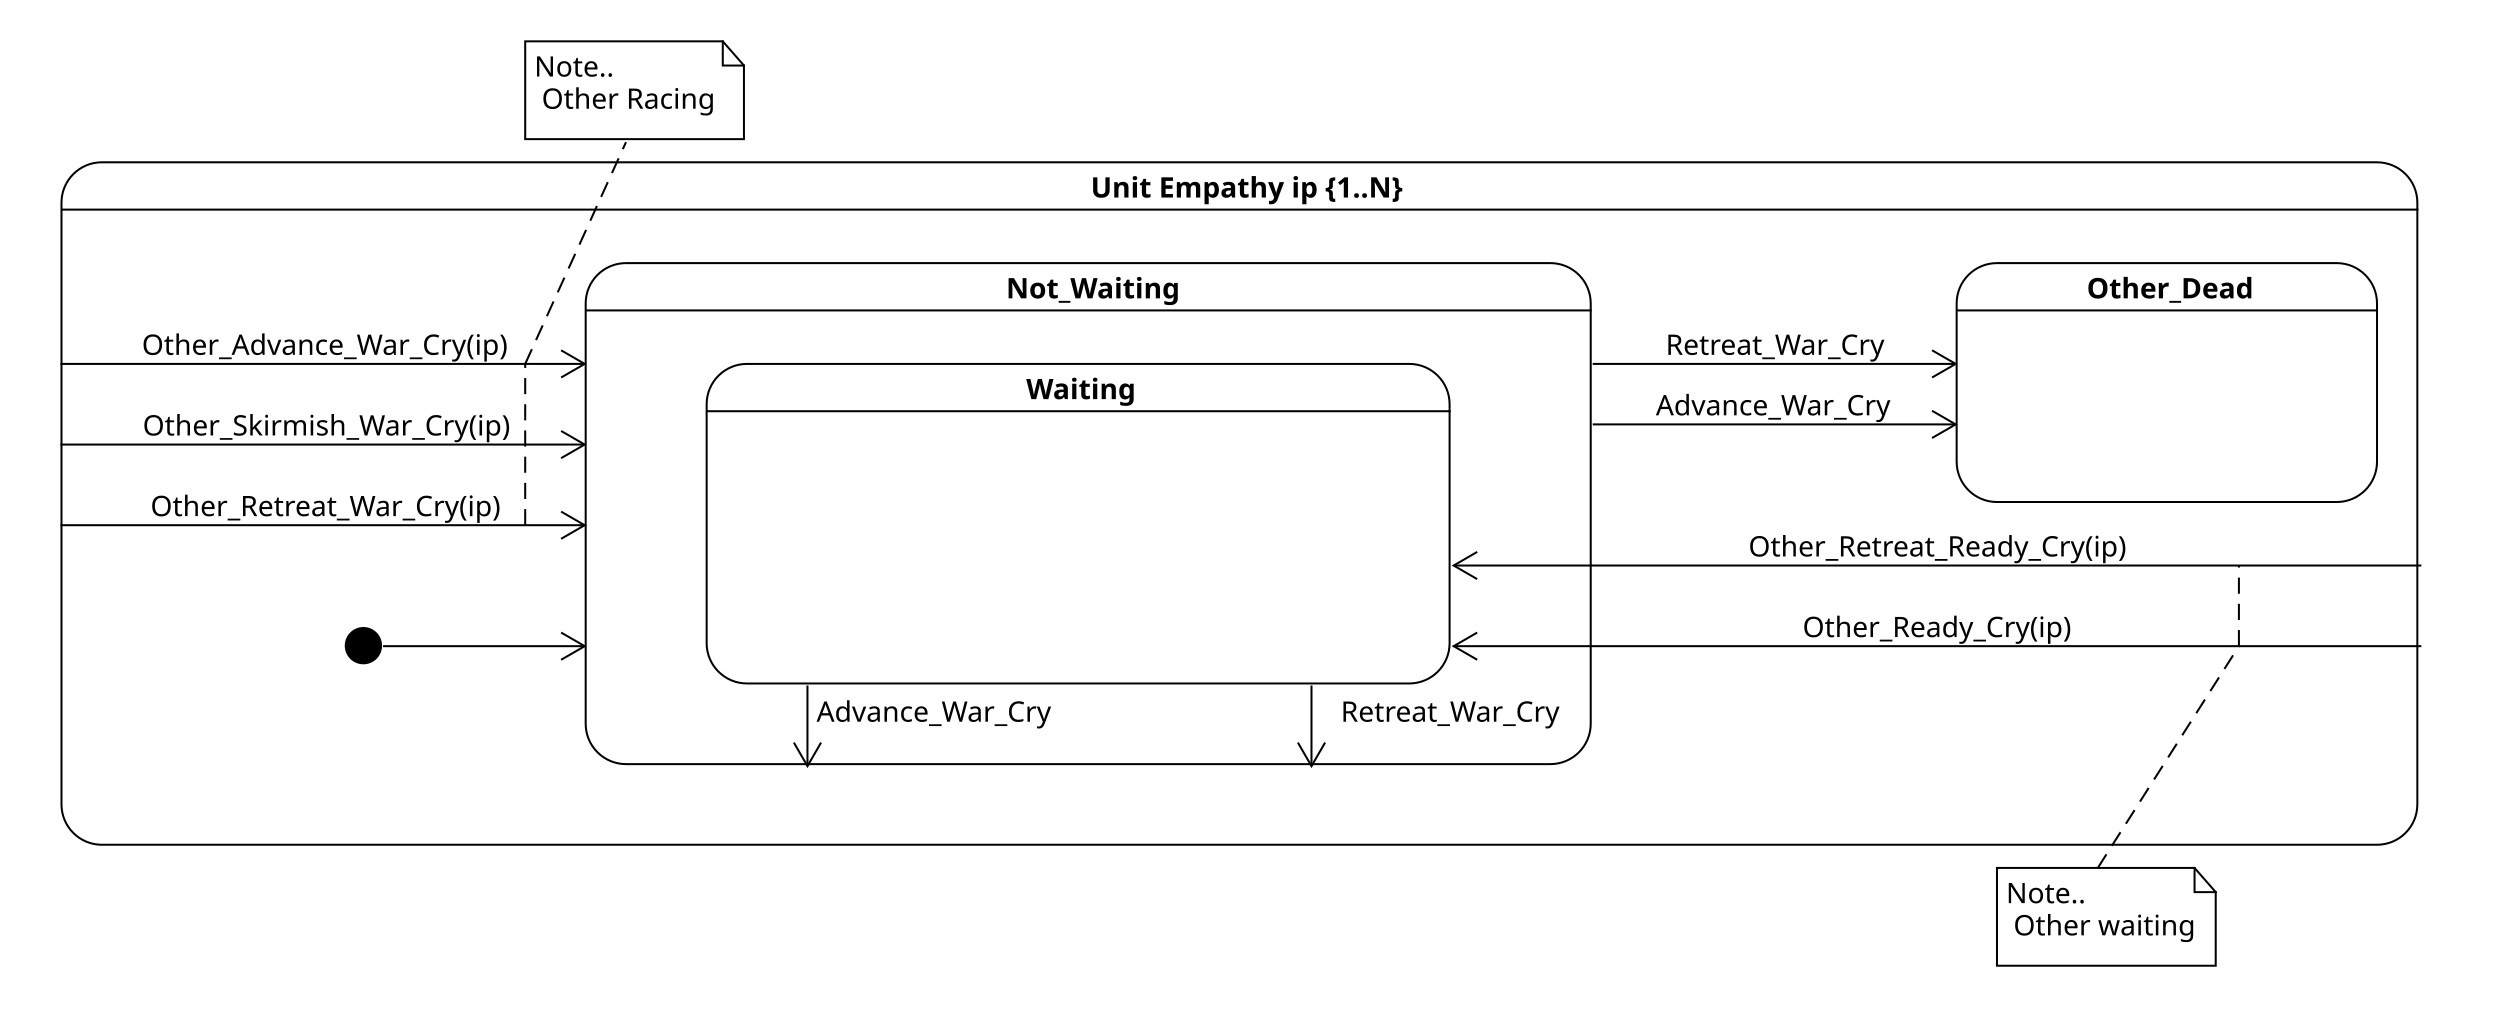
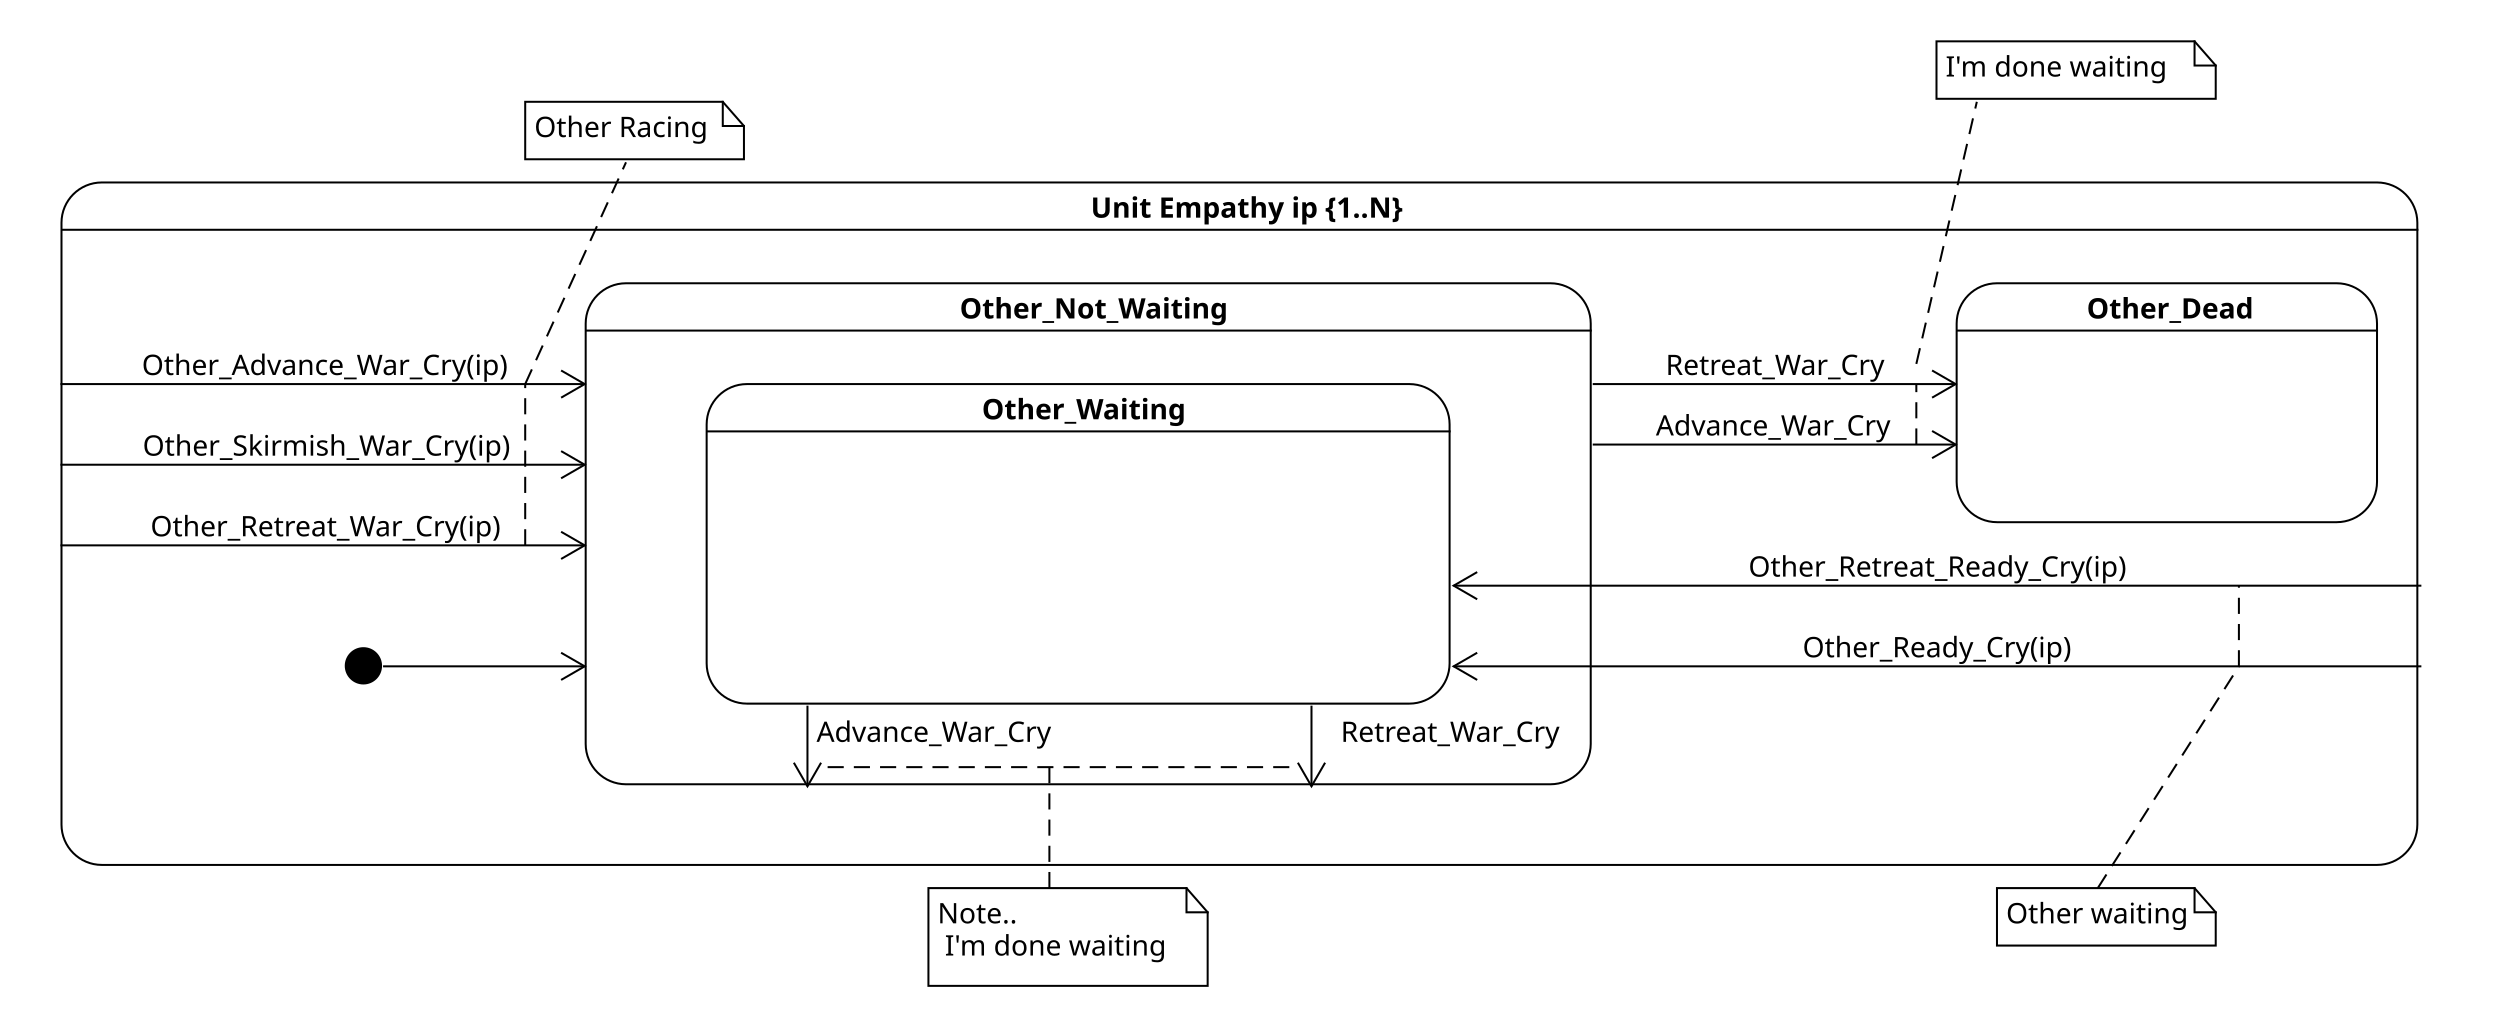
- <svg xmlns="http://www.w3.org/2000/svg" fill-opacity="1" color-rendering="auto" color-interpolation="auto" text-rendering="auto" stroke="black" stroke-linecap="square" width="1240" stroke-miterlimit="10" shape-rendering="auto" stroke-opacity="1" fill="black" stroke-dasharray="none" font-weight="normal" stroke-width="1" viewBox="70 30 1240 500" height="500" font-family="'Dialog'" font-style="normal" stroke-linejoin="miter" font-size="12px" stroke-dashoffset="0" image-rendering="auto">
+ <svg xmlns="http://www.w3.org/2000/svg" fill-opacity="1" color-rendering="auto" color-interpolation="auto" text-rendering="auto" stroke="black" stroke-linecap="square" width="1240" stroke-miterlimit="10" shape-rendering="auto" stroke-opacity="1" fill="black" stroke-dasharray="none" font-weight="normal" stroke-width="1" viewBox="80 100 1240 510" height="510" font-family="'Dialog'" font-style="normal" stroke-linejoin="miter" font-size="12px" stroke-dashoffset="0" image-rendering="auto">
  <defs id="genericDefs" />
  <g>
    <defs id="defs1">
      <clipPath clipPathUnits="userSpaceOnUse" id="clipPath1">
        <path d="M0 0 L2147483647 0 L2147483647 2147483647 L0 2147483647 L0 0 Z" />
      </clipPath>
      <clipPath clipPathUnits="userSpaceOnUse" id="clipPath2">
-         <path d="M0 0 L0 50 L110 50 L110 0 Z" />
+         <path d="M0 0 L0 30 L140 30 L140 0 Z" />
      </clipPath>
      <clipPath clipPathUnits="userSpaceOnUse" id="clipPath3">
-         <path d="M0 0 L0 30 L140 30 L140 0 Z" />
+         <path d="M0 0 L0 50 L140 50 L140 0 Z" />
      </clipPath>
      <clipPath clipPathUnits="userSpaceOnUse" id="clipPath4">
+         <path d="M0 0 L0 30 L110 30 L110 0 Z" />
+       </clipPath>
+       <clipPath clipPathUnits="userSpaceOnUse" id="clipPath5">
        <path d="M0 0 L0 30 L130 30 L130 0 Z" />
      </clipPath>
-       <clipPath clipPathUnits="userSpaceOnUse" id="clipPath5">
+       <clipPath clipPathUnits="userSpaceOnUse" id="clipPath6">
        <path d="M0 0 L0 20 L20 20 L20 0 Z" />
      </clipPath>
-       <clipPath clipPathUnits="userSpaceOnUse" id="clipPath6">
+       <clipPath clipPathUnits="userSpaceOnUse" id="clipPath7">
        <path d="M0 0 L0 120 L210 120 L210 0 Z" />
      </clipPath>
-       <clipPath clipPathUnits="userSpaceOnUse" id="clipPath7">
+       <clipPath clipPathUnits="userSpaceOnUse" id="clipPath8">
        <path d="M0 0 L0 340 L1170 340 L1170 0 Z" />
      </clipPath>
-       <clipPath clipPathUnits="userSpaceOnUse" id="clipPath8">
+       <clipPath clipPathUnits="userSpaceOnUse" id="clipPath9">
        <path d="M0 0 L0 250 L500 250 L500 0 Z" />
      </clipPath>
-       <clipPath clipPathUnits="userSpaceOnUse" id="clipPath9">
+       <clipPath clipPathUnits="userSpaceOnUse" id="clipPath10">
        <path d="M0 0 L0 160 L370 160 L370 0 Z" />
      </clipPath>
-       <clipPath clipPathUnits="userSpaceOnUse" id="clipPath10">
+       <clipPath clipPathUnits="userSpaceOnUse" id="clipPath11">
+         <path d="M0 0 L0 160 L60 160 L60 0 Z" />
+       </clipPath>
+       <clipPath clipPathUnits="userSpaceOnUse" id="clipPath12">
+         <path d="M0 0 L0 60 L30 60 L30 0 Z" />
+       </clipPath>
+       <clipPath clipPathUnits="userSpaceOnUse" id="clipPath13">
+         <path d="M0 0 L0 90 L30 90 L30 0 Z" />
+       </clipPath>
+       <clipPath clipPathUnits="userSpaceOnUse" id="clipPath14">
+         <path d="M0 0 L0 30 L260 30 L260 0 Z" />
+       </clipPath>
+       <clipPath clipPathUnits="userSpaceOnUse" id="clipPath15">
        <path d="M0 0 L0 140 L80 140 L80 0 Z" />
      </clipPath>
-       <clipPath clipPathUnits="userSpaceOnUse" id="clipPath11">
+       <clipPath clipPathUnits="userSpaceOnUse" id="clipPath16">
        <path d="M0 0 L0 110 L30 110 L30 0 Z" />
      </clipPath>
-       <clipPath clipPathUnits="userSpaceOnUse" id="clipPath12">
+       <clipPath clipPathUnits="userSpaceOnUse" id="clipPath17">
        <path d="M0 0 L0 140 L100 140 L100 0 Z" />
      </clipPath>
-       <clipPath clipPathUnits="userSpaceOnUse" id="clipPath13">
+       <clipPath clipPathUnits="userSpaceOnUse" id="clipPath18">
        <path d="M0 0 L0 70 L30 70 L30 0 Z" />
      </clipPath>
-       <clipPath clipPathUnits="userSpaceOnUse" id="clipPath14">
+       <clipPath clipPathUnits="userSpaceOnUse" id="clipPath19">
        <path d="M0 0 L0 40 L510 40 L510 0 Z" />
      </clipPath>
-       <clipPath clipPathUnits="userSpaceOnUse" id="clipPath15">
+       <clipPath clipPathUnits="userSpaceOnUse" id="clipPath20">
        <path d="M0 0 L0 40 L210 40 L210 0 Z" />
      </clipPath>
-       <clipPath clipPathUnits="userSpaceOnUse" id="clipPath16">
+       <clipPath clipPathUnits="userSpaceOnUse" id="clipPath21">
        <path d="M0 0 L0 40 L290 40 L290 0 Z" />
      </clipPath>
    </defs>
-     <g fill="rgb(255,255,255)" fill-opacity="0" transform="translate(330,50)" stroke-opacity="0" stroke="rgb(255,255,255)">
-       <path d="M0.5 0.5 L98.5 0.5 L109 12.5 L109 49 L0.5 49 Z" stroke="none" clip-path="url(#clipPath2)" />
-     </g>
-     <g transform="translate(330,50)">
-       <path fill="none" d="M0.5 0.5 L98.5 0.5 L109 12.5 L109 49 L0.5 49 Z" clip-path="url(#clipPath2)" />
-       <path fill="none" d="M98.5 0.5 L98.5 12.5 L109 12.5" clip-path="url(#clipPath2)" />
-       <text x="5" font-size="14px" y="17.969" clip-path="url(#clipPath2)" font-family="sans-serif" stroke="none" xml:space="preserve">Note..</text>
-       <text x="5" font-size="14px" y="33.938" clip-path="url(#clipPath2)" font-family="sans-serif" stroke="none" xml:space="preserve"> Other Racing</text>
-     </g>
-     <g fill="rgb(255,255,255)" fill-opacity="0" transform="translate(1060,460)" stroke-opacity="0" stroke="rgb(255,255,255)">
-       <path d="M0.5 0.5 L98.5 0.5 L109 12.5 L109 49 L0.5 49 Z" stroke="none" clip-path="url(#clipPath2)" />
-     </g>
-     <g transform="translate(1060,460)">
-       <path fill="none" d="M0.5 0.5 L98.5 0.5 L109 12.5 L109 49 L0.5 49 Z" clip-path="url(#clipPath2)" />
-       <path fill="none" d="M98.5 0.5 L98.5 12.5 L109 12.5" clip-path="url(#clipPath2)" />
-       <text x="5" font-size="14px" y="17.969" clip-path="url(#clipPath2)" font-family="sans-serif" stroke="none" xml:space="preserve">Note..</text>
-       <text x="5" font-size="14px" y="33.938" clip-path="url(#clipPath2)" font-family="sans-serif" stroke="none" xml:space="preserve"> Other waiting</text>
-     </g>
-     <g font-family="sans-serif" font-size="14px" transform="translate(470,370)">
-       <text x="5" xml:space="preserve" y="17.969" clip-path="url(#clipPath3)" stroke="none">Advance_War_Cry</text>
-     </g>
-     <g font-family="sans-serif" font-size="14px" transform="translate(730,370)">
-       <text x="5" xml:space="preserve" y="17.969" clip-path="url(#clipPath4)" stroke="none">Retreat_War_Cry</text>
-     </g>
-     <g transform="translate(240,340)">
-       <circle r="8.75" clip-path="url(#clipPath5)" cx="10.25" cy="10.25" stroke="none" />
-       <circle fill="none" r="8.75" clip-path="url(#clipPath5)" cx="10.25" cy="10.25" />
-     </g>
-     <g fill="rgb(255,255,255)" fill-opacity="0" transform="translate(1040,160)" stroke-opacity="0" stroke="rgb(255,255,255)">
-       <rect x="0.5" y="0.5" clip-path="url(#clipPath6)" width="208.5" rx="20" ry="20" height="118.5" stroke="none" />
-     </g>
-     <g transform="translate(1040,160)">
-       <rect x="0.5" y="0.5" clip-path="url(#clipPath6)" fill="none" width="208.5" rx="20" ry="20" height="118.5" />
-       <text x="65" font-size="14px" y="17.969" clip-path="url(#clipPath6)" font-family="sans-serif" stroke="none" font-weight="bold" xml:space="preserve">Other_Dead</text>
-       <path fill="none" d="M1 23.969 L209 23.969" clip-path="url(#clipPath6)" />
-     </g>
-     <g fill="rgb(255,255,255)" fill-opacity="0" transform="translate(100,110)" stroke-opacity="0" stroke="rgb(255,255,255)">
-       <rect x="0.5" y="0.5" clip-path="url(#clipPath7)" width="1168.5" rx="20" ry="20" height="338.5" stroke="none" />
-     </g>
-     <g transform="translate(100,110)">
-       <rect x="0.5" y="0.5" clip-path="url(#clipPath7)" fill="none" width="1168.5" rx="20" ry="20" height="338.5" />
-       <text x="511" font-size="14px" y="17.969" clip-path="url(#clipPath7)" font-family="sans-serif" stroke="none" font-weight="bold" xml:space="preserve">Unit Empathy ip {1..N}</text>
-       <path fill="none" d="M1 23.969 L1169 23.969" clip-path="url(#clipPath7)" />
-     </g>
-     <g fill="rgb(255,255,255)" fill-opacity="0" transform="translate(360,160)" stroke-opacity="0" stroke="rgb(255,255,255)">
-       <rect x="0.5" y="0.5" clip-path="url(#clipPath8)" width="498.5" rx="20" ry="20" height="248.5" stroke="none" />
-     </g>
-     <g transform="translate(360,160)">
-       <rect x="0.5" y="0.5" clip-path="url(#clipPath8)" fill="none" width="498.5" rx="20" ry="20" height="248.5" />
-       <text x="209" font-size="14px" y="17.969" clip-path="url(#clipPath8)" font-family="sans-serif" stroke="none" font-weight="bold" xml:space="preserve">Not_Waiting</text>
-       <path fill="none" d="M1 23.969 L499 23.969" clip-path="url(#clipPath8)" />
-     </g>
-     <g fill="rgb(255,255,255)" fill-opacity="0" transform="translate(420,210)" stroke-opacity="0" stroke="rgb(255,255,255)">
-       <rect x="0.5" y="0.5" clip-path="url(#clipPath9)" width="368.5" rx="20" ry="20" height="158.5" stroke="none" />
-     </g>
-     <g transform="translate(420,210)">
-       <rect x="0.5" y="0.5" clip-path="url(#clipPath9)" fill="none" width="368.5" rx="20" ry="20" height="158.5" />
-       <text x="159" font-size="14px" y="17.969" clip-path="url(#clipPath9)" font-family="sans-serif" stroke="none" font-weight="bold" xml:space="preserve">Waiting</text>
-       <path fill="none" d="M1 23.969 L369 23.969" clip-path="url(#clipPath9)" />
-     </g>
-     <g stroke-dasharray="8,5" stroke-miterlimit="5" transform="translate(320,90)" stroke-linecap="butt">
-       <path fill="none" d="M10.5 120.5 L60.5 10.5" clip-path="url(#clipPath10)" />
-     </g>
-     <g stroke-dasharray="8,5" stroke-miterlimit="5" transform="translate(320,200)" stroke-linecap="butt">
-       <path fill="none" d="M10.5 90.5 L10.5 10.5" clip-path="url(#clipPath11)" />
-     </g>
-     <g stroke-dasharray="8,5" stroke-miterlimit="5" transform="translate(1100,340)" stroke-linecap="butt">
-       <path fill="none" d="M10.5 120.5 L80.5 10.5" clip-path="url(#clipPath12)" />
-     </g>
-     <g stroke-dasharray="8,5" stroke-miterlimit="5" transform="translate(1170,300)" stroke-linecap="butt">
-       <path fill="none" d="M10.5 50.5 L10.5 10.5" clip-path="url(#clipPath13)" />
-     </g>
-     <g transform="translate(460,360)">
-       <path fill="none" d="M10.5 10.5 L10.5 49.5" clip-path="url(#clipPath13)" />
-       <path fill="none" d="M4 38.742 L10.5 50 L17 38.742" clip-path="url(#clipPath13)" />
-     </g>
-     <g transform="translate(710,360)">
-       <path fill="none" d="M10.5 10.5 L10.5 49.5" clip-path="url(#clipPath13)" />
-       <path fill="none" d="M4 38.742 L10.5 50 L17 38.742" clip-path="url(#clipPath13)" />
-     </g>
-     <g transform="translate(250,340)">
-       <path fill="none" d="M10.5 10.5 L109.5 10.5" clip-path="url(#clipPath4)" />
-       <path fill="none" d="M98.742 17 L110 10.5 L98.742 4" clip-path="url(#clipPath4)" />
-     </g>
-     <g transform="translate(780,330)">
-       <path fill="none" d="M490.5 20.5 L11.5 20.5" clip-path="url(#clipPath14)" />
-       <path fill="none" d="M22.258 14 L11 20.5 L22.258 27" clip-path="url(#clipPath14)" />
-       <text x="184.065" font-size="14px" y="16" clip-path="url(#clipPath14)" font-family="sans-serif" stroke="none" xml:space="preserve">Other_Ready_Cry(ip)</text>
-     </g>
-     <g transform="translate(850,220)">
-       <path fill="none" d="M10.5 20.5 L189.5 20.5" clip-path="url(#clipPath15)" />
-       <path fill="none" d="M178.742 27 L190 20.5 L178.742 14" clip-path="url(#clipPath15)" />
-       <text x="41.31" font-size="14px" y="16" clip-path="url(#clipPath15)" font-family="sans-serif" stroke="none" xml:space="preserve">Advance_War_Cry</text>
-     </g>
-     <g transform="translate(850,190)">
-       <path fill="none" d="M10.5 20.5 L189.5 20.5" clip-path="url(#clipPath15)" />
-       <path fill="none" d="M178.742 27 L190 20.5 L178.742 14" clip-path="url(#clipPath15)" />
-       <text x="46.151" font-size="14px" y="16" clip-path="url(#clipPath15)" font-family="sans-serif" stroke="none" xml:space="preserve">Retreat_War_Cry</text>
-     </g>
-     <g transform="translate(90,230)">
-       <path fill="none" d="M10.5 20.5 L269.5 20.5" clip-path="url(#clipPath16)" />
-       <path fill="none" d="M258.742 27 L270 20.5 L258.742 14" clip-path="url(#clipPath16)" />
-       <text x="50.741" font-size="14px" y="16" clip-path="url(#clipPath16)" font-family="sans-serif" stroke="none" xml:space="preserve">Other_Skirmish_War_Cry(ip)</text>
-     </g>
-     <g transform="translate(90,270)">
-       <path fill="none" d="M10.5 20.5 L269.5 20.5" clip-path="url(#clipPath16)" />
-       <path fill="none" d="M258.742 27 L270 20.5 L258.742 14" clip-path="url(#clipPath16)" />
-       <text x="54.62" font-size="14px" y="16" clip-path="url(#clipPath16)" font-family="sans-serif" stroke="none" xml:space="preserve">Other_Retreat_War_Cry(ip)</text>
-     </g>
-     <g transform="translate(90,190)">
-       <path fill="none" d="M10.5 20.5 L269.5 20.5" clip-path="url(#clipPath16)" />
-       <path fill="none" d="M258.742 27 L270 20.5 L258.742 14" clip-path="url(#clipPath16)" />
-       <text x="50.334" font-size="14px" y="16" clip-path="url(#clipPath16)" font-family="sans-serif" stroke="none" xml:space="preserve">Other_Advance_War_Cry(ip)</text>
-     </g>
-     <g transform="translate(780,290)">
-       <path fill="none" d="M490.5 20.5 L11.5 20.5" clip-path="url(#clipPath14)" />
-       <path fill="none" d="M22.258 14 L11 20.5 L22.258 27" clip-path="url(#clipPath14)" />
-       <text x="157.217" font-size="14px" y="16" clip-path="url(#clipPath14)" font-family="sans-serif" stroke="none" xml:space="preserve">Other_Retreat_Ready_Cry(ip)</text>
+     <g fill="rgb(255,255,255)" fill-opacity="0" transform="translate(1040,120)" stroke-opacity="0" stroke="rgb(255,255,255)">
+       <path d="M0.5 0.5 L128.5 0.5 L139 12.5 L139 29 L0.5 29 Z" stroke="none" clip-path="url(#clipPath2)" />
+     </g>
+     <g transform="translate(1040,120)">
+       <path fill="none" d="M0.5 0.5 L128.5 0.5 L139 12.5 L139 29 L0.5 29 Z" clip-path="url(#clipPath2)" />
+       <path fill="none" d="M128.5 0.5 L128.5 12.5 L139 12.5" clip-path="url(#clipPath2)" />
+       <text x="5" font-size="14px" y="17.969" clip-path="url(#clipPath2)" font-family="sans-serif" stroke="none" xml:space="preserve">I'm done waiting</text>
+     </g>
+     <g fill="rgb(255,255,255)" fill-opacity="0" transform="translate(540,540)" stroke-opacity="0" stroke="rgb(255,255,255)">
+       <path d="M0.5 0.5 L128.5 0.5 L139 12.5 L139 49 L0.5 49 Z" stroke="none" clip-path="url(#clipPath3)" />
+     </g>
+     <g transform="translate(540,540)">
+       <path fill="none" d="M0.5 0.5 L128.5 0.5 L139 12.5 L139 49 L0.5 49 Z" clip-path="url(#clipPath3)" />
+       <path fill="none" d="M128.5 0.5 L128.5 12.5 L139 12.5" clip-path="url(#clipPath3)" />
+       <text x="5" font-size="14px" y="17.969" clip-path="url(#clipPath3)" font-family="sans-serif" stroke="none" xml:space="preserve">Note..</text>
+       <text x="5" font-size="14px" y="33.938" clip-path="url(#clipPath3)" font-family="sans-serif" stroke="none" xml:space="preserve"> I'm done waiting</text>
+     </g>
+     <g fill="rgb(255,255,255)" fill-opacity="0" transform="translate(340,150)" stroke-opacity="0" stroke="rgb(255,255,255)">
+       <path d="M0.5 0.5 L98.5 0.5 L109 12.5 L109 29 L0.5 29 Z" stroke="none" clip-path="url(#clipPath4)" />
+     </g>
+     <g transform="translate(340,150)">
+       <path fill="none" d="M0.5 0.5 L98.5 0.5 L109 12.5 L109 29 L0.5 29 Z" clip-path="url(#clipPath4)" />
+       <path fill="none" d="M98.5 0.5 L98.5 12.5 L109 12.5" clip-path="url(#clipPath4)" />
+       <text x="5" font-size="14px" y="17.969" clip-path="url(#clipPath4)" font-family="sans-serif" stroke="none" xml:space="preserve">Other Racing</text>
+     </g>
+     <g fill="rgb(255,255,255)" fill-opacity="0" transform="translate(1070,540)" stroke-opacity="0" stroke="rgb(255,255,255)">
+       <path d="M0.5 0.5 L98.5 0.5 L109 12.5 L109 29 L0.5 29 Z" stroke="none" clip-path="url(#clipPath4)" />
+     </g>
+     <g transform="translate(1070,540)">
+       <path fill="none" d="M0.5 0.5 L98.5 0.5 L109 12.5 L109 29 L0.5 29 Z" clip-path="url(#clipPath4)" />
+       <path fill="none" d="M98.5 0.5 L98.5 12.5 L109 12.5" clip-path="url(#clipPath4)" />
+       <text x="5" font-size="14px" y="17.969" clip-path="url(#clipPath4)" font-family="sans-serif" stroke="none" xml:space="preserve">Other waiting</text>
+     </g>
+     <g font-family="sans-serif" font-size="14px" transform="translate(480,450)">
+       <text x="5" xml:space="preserve" y="17.969" clip-path="url(#clipPath2)" stroke="none">Advance_War_Cry</text>
+     </g>
+     <g font-family="sans-serif" font-size="14px" transform="translate(740,450)">
+       <text x="5" xml:space="preserve" y="17.969" clip-path="url(#clipPath5)" stroke="none">Retreat_War_Cry</text>
+     </g>
+     <g transform="translate(250,420)">
+       <circle r="8.75" clip-path="url(#clipPath6)" cx="10.25" cy="10.25" stroke="none" />
+       <circle fill="none" r="8.75" clip-path="url(#clipPath6)" cx="10.25" cy="10.25" />
+     </g>
+     <g fill="rgb(255,255,255)" fill-opacity="0" transform="translate(1050,240)" stroke-opacity="0" stroke="rgb(255,255,255)">
+       <rect x="0.5" y="0.5" clip-path="url(#clipPath7)" width="208.5" rx="20" ry="20" height="118.5" stroke="none" />
+     </g>
+     <g transform="translate(1050,240)">
+       <rect x="0.5" y="0.5" clip-path="url(#clipPath7)" fill="none" width="208.5" rx="20" ry="20" height="118.5" />
+       <text x="65" font-size="14px" y="17.969" clip-path="url(#clipPath7)" font-family="sans-serif" stroke="none" font-weight="bold" xml:space="preserve">Other_Dead</text>
+       <path fill="none" d="M1 23.969 L209 23.969" clip-path="url(#clipPath7)" />
+     </g>
+     <g fill="rgb(255,255,255)" fill-opacity="0" transform="translate(110,190)" stroke-opacity="0" stroke="rgb(255,255,255)">
+       <rect x="0.5" y="0.5" clip-path="url(#clipPath8)" width="1168.5" rx="20" ry="20" height="338.5" stroke="none" />
+     </g>
+     <g transform="translate(110,190)">
+       <rect x="0.5" y="0.5" clip-path="url(#clipPath8)" fill="none" width="1168.5" rx="20" ry="20" height="338.5" />
+       <text x="511" font-size="14px" y="17.969" clip-path="url(#clipPath8)" font-family="sans-serif" stroke="none" font-weight="bold" xml:space="preserve">Unit Empathy ip {1..N}</text>
+       <path fill="none" d="M1 23.969 L1169 23.969" clip-path="url(#clipPath8)" />
+     </g>
+     <g fill="rgb(255,255,255)" fill-opacity="0" transform="translate(370,240)" stroke-opacity="0" stroke="rgb(255,255,255)">
+       <rect x="0.5" y="0.5" clip-path="url(#clipPath9)" width="498.5" rx="20" ry="20" height="248.5" stroke="none" />
+     </g>
+     <g transform="translate(370,240)">
+       <rect x="0.5" y="0.5" clip-path="url(#clipPath9)" fill="none" width="498.5" rx="20" ry="20" height="248.5" />
+       <text x="186" font-size="14px" y="17.969" clip-path="url(#clipPath9)" font-family="sans-serif" stroke="none" font-weight="bold" xml:space="preserve">Other_Not_Waiting</text>
+       <path fill="none" d="M1 23.969 L499 23.969" clip-path="url(#clipPath9)" />
+     </g>
+     <g fill="rgb(255,255,255)" fill-opacity="0" transform="translate(430,290)" stroke-opacity="0" stroke="rgb(255,255,255)">
+       <rect x="0.5" y="0.5" clip-path="url(#clipPath10)" width="368.5" rx="20" ry="20" height="158.5" stroke="none" />
+     </g>
+     <g transform="translate(430,290)">
+       <rect x="0.5" y="0.5" clip-path="url(#clipPath10)" fill="none" width="368.5" rx="20" ry="20" height="158.5" />
+       <text x="137" font-size="14px" y="17.969" clip-path="url(#clipPath10)" font-family="sans-serif" stroke="none" font-weight="bold" xml:space="preserve">Other_Waiting</text>
+       <path fill="none" d="M1 23.969 L369 23.969" clip-path="url(#clipPath10)" />
+     </g>
+     <g stroke-dasharray="8,5" stroke-miterlimit="5" transform="translate(1020,140)" stroke-linecap="butt">
+       <path fill="none" d="M10.5 140.5 L40.5 10.5" clip-path="url(#clipPath11)" />
+     </g>
+     <g stroke-dasharray="8,5" stroke-miterlimit="5" transform="translate(1020,280)" stroke-linecap="butt">
+       <path fill="none" d="M10.5 40.5 L10.5 10.5" clip-path="url(#clipPath12)" />
+     </g>
+     <g stroke-dasharray="8,5" stroke-miterlimit="5" transform="translate(590,470)" stroke-linecap="butt">
+       <path fill="none" d="M10.5 70.5 L10.5 10.5" clip-path="url(#clipPath13)" />
+     </g>
+     <g stroke-dasharray="8,5" stroke-miterlimit="5" transform="translate(480,470)" stroke-linecap="butt">
+       <path fill="none" d="M10.5 10.5 L240.5 10.5" clip-path="url(#clipPath14)" />
+     </g>
+     <g stroke-dasharray="8,5" stroke-miterlimit="5" transform="translate(330,170)" stroke-linecap="butt">
+       <path fill="none" d="M10.5 120.5 L60.5 10.5" clip-path="url(#clipPath15)" />
+     </g>
+     <g stroke-dasharray="8,5" stroke-miterlimit="5" transform="translate(330,280)" stroke-linecap="butt">
+       <path fill="none" d="M10.5 90.5 L10.5 10.5" clip-path="url(#clipPath16)" />
+     </g>
+     <g stroke-dasharray="8,5" stroke-miterlimit="5" transform="translate(1110,420)" stroke-linecap="butt">
+       <path fill="none" d="M10.5 120.5 L80.5 10.5" clip-path="url(#clipPath17)" />
+     </g>
+     <g stroke-dasharray="8,5" stroke-miterlimit="5" transform="translate(1180,380)" stroke-linecap="butt">
+       <path fill="none" d="M10.5 50.5 L10.5 10.5" clip-path="url(#clipPath18)" />
+     </g>
+     <g transform="translate(470,440)">
+       <path fill="none" d="M10.5 10.5 L10.5 49.5" clip-path="url(#clipPath18)" />
+       <path fill="none" d="M4 38.742 L10.5 50 L17 38.742" clip-path="url(#clipPath18)" />
+     </g>
+     <g transform="translate(720,440)">
+       <path fill="none" d="M10.5 10.5 L10.5 49.5" clip-path="url(#clipPath18)" />
+       <path fill="none" d="M4 38.742 L10.5 50 L17 38.742" clip-path="url(#clipPath18)" />
+     </g>
+     <g transform="translate(260,420)">
+       <path fill="none" d="M10.5 10.5 L109.5 10.5" clip-path="url(#clipPath5)" />
+       <path fill="none" d="M98.742 17 L110 10.5 L98.742 4" clip-path="url(#clipPath5)" />
+     </g>
+     <g transform="translate(790,410)">
+       <path fill="none" d="M490.5 20.5 L11.5 20.5" clip-path="url(#clipPath19)" />
+       <path fill="none" d="M22.258 14 L11 20.5 L22.258 27" clip-path="url(#clipPath19)" />
+       <text x="184.065" font-size="14px" y="16" clip-path="url(#clipPath19)" font-family="sans-serif" stroke="none" xml:space="preserve">Other_Ready_Cry(ip)</text>
+     </g>
+     <g transform="translate(860,300)">
+       <path fill="none" d="M10.5 20.5 L189.5 20.5" clip-path="url(#clipPath20)" />
+       <path fill="none" d="M178.742 27 L190 20.5 L178.742 14" clip-path="url(#clipPath20)" />
+       <text x="41.31" font-size="14px" y="16" clip-path="url(#clipPath20)" font-family="sans-serif" stroke="none" xml:space="preserve">Advance_War_Cry</text>
+     </g>
+     <g transform="translate(860,270)">
+       <path fill="none" d="M10.5 20.5 L189.5 20.5" clip-path="url(#clipPath20)" />
+       <path fill="none" d="M178.742 27 L190 20.5 L178.742 14" clip-path="url(#clipPath20)" />
+       <text x="46.151" font-size="14px" y="16" clip-path="url(#clipPath20)" font-family="sans-serif" stroke="none" xml:space="preserve">Retreat_War_Cry</text>
+     </g>
+     <g transform="translate(100,310)">
+       <path fill="none" d="M10.5 20.5 L269.5 20.5" clip-path="url(#clipPath21)" />
+       <path fill="none" d="M258.742 27 L270 20.5 L258.742 14" clip-path="url(#clipPath21)" />
+       <text x="50.741" font-size="14px" y="16" clip-path="url(#clipPath21)" font-family="sans-serif" stroke="none" xml:space="preserve">Other_Skirmish_War_Cry(ip)</text>
+     </g>
+     <g transform="translate(100,350)">
+       <path fill="none" d="M10.5 20.5 L269.5 20.5" clip-path="url(#clipPath21)" />
+       <path fill="none" d="M258.742 27 L270 20.5 L258.742 14" clip-path="url(#clipPath21)" />
+       <text x="54.62" font-size="14px" y="16" clip-path="url(#clipPath21)" font-family="sans-serif" stroke="none" xml:space="preserve">Other_Retreat_War_Cry(ip)</text>
+     </g>
+     <g transform="translate(100,270)">
+       <path fill="none" d="M10.5 20.5 L269.5 20.5" clip-path="url(#clipPath21)" />
+       <path fill="none" d="M258.742 27 L270 20.5 L258.742 14" clip-path="url(#clipPath21)" />
+       <text x="50.334" font-size="14px" y="16" clip-path="url(#clipPath21)" font-family="sans-serif" stroke="none" xml:space="preserve">Other_Advance_War_Cry(ip)</text>
+     </g>
+     <g transform="translate(790,370)">
+       <path fill="none" d="M490.5 20.5 L11.5 20.5" clip-path="url(#clipPath19)" />
+       <path fill="none" d="M22.258 14 L11 20.5 L22.258 27" clip-path="url(#clipPath19)" />
+       <text x="157.217" font-size="14px" y="16" clip-path="url(#clipPath19)" font-family="sans-serif" stroke="none" xml:space="preserve">Other_Retreat_Ready_Cry(ip)</text>
    </g>
  </g>
</svg>
